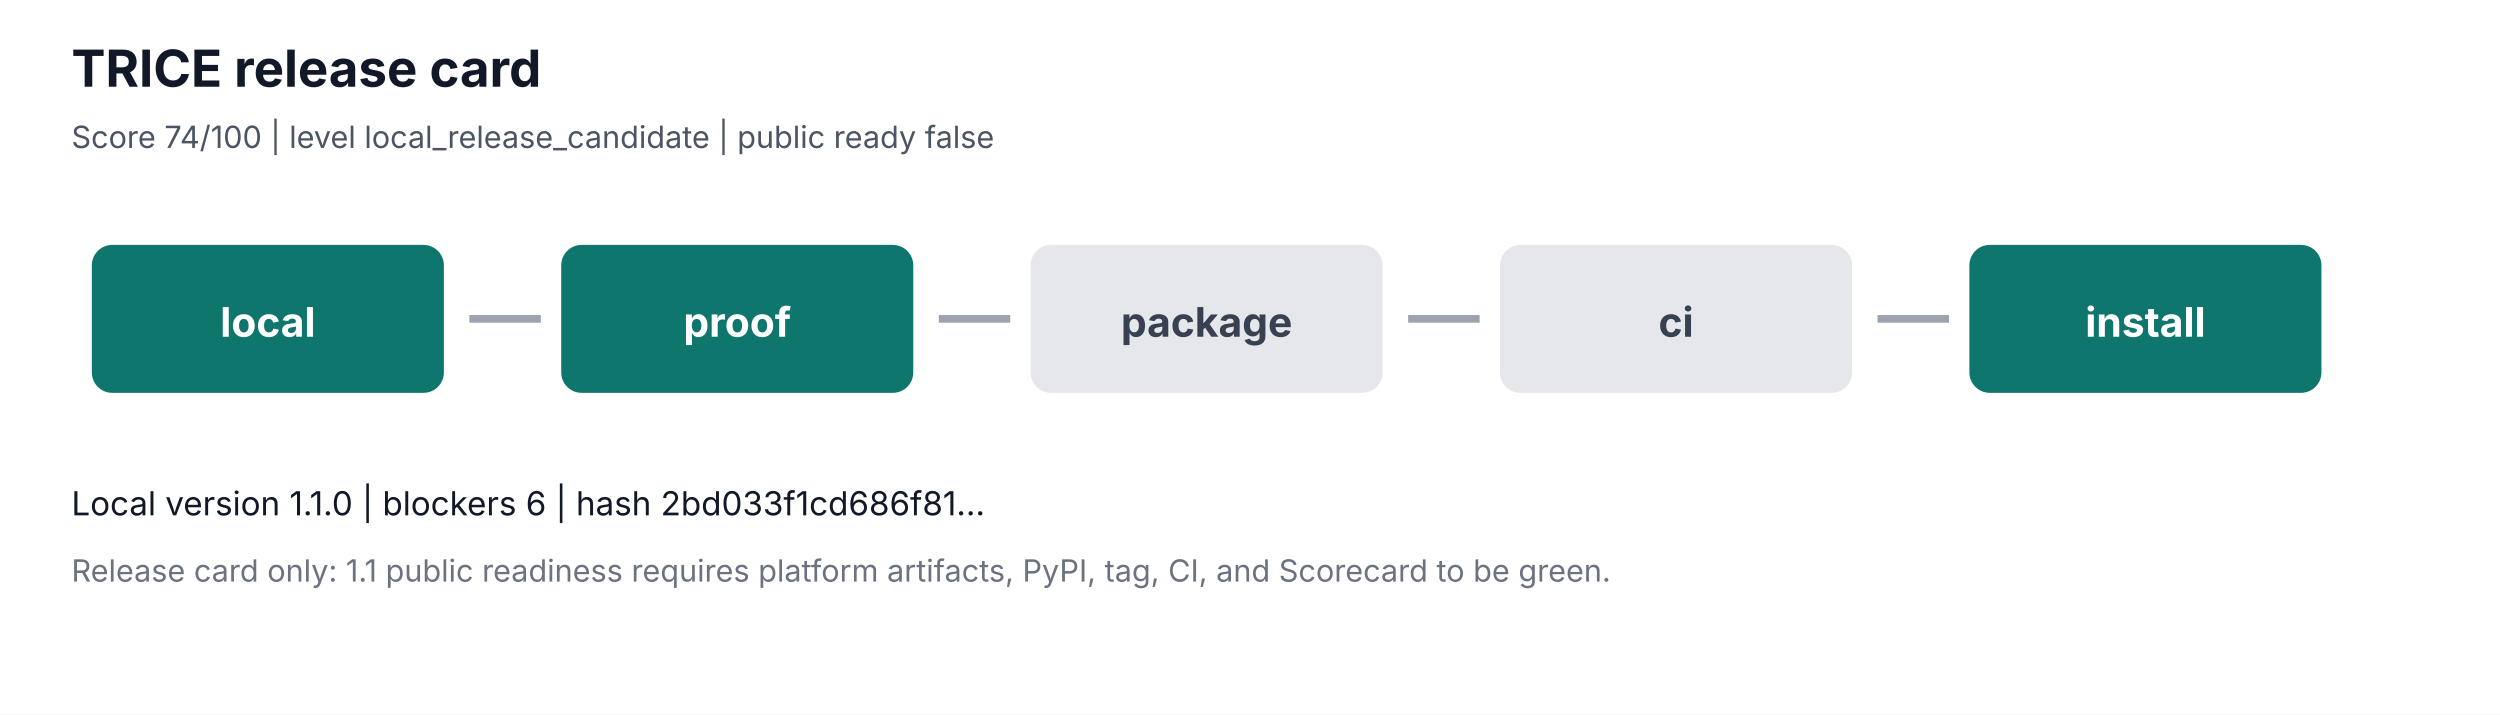
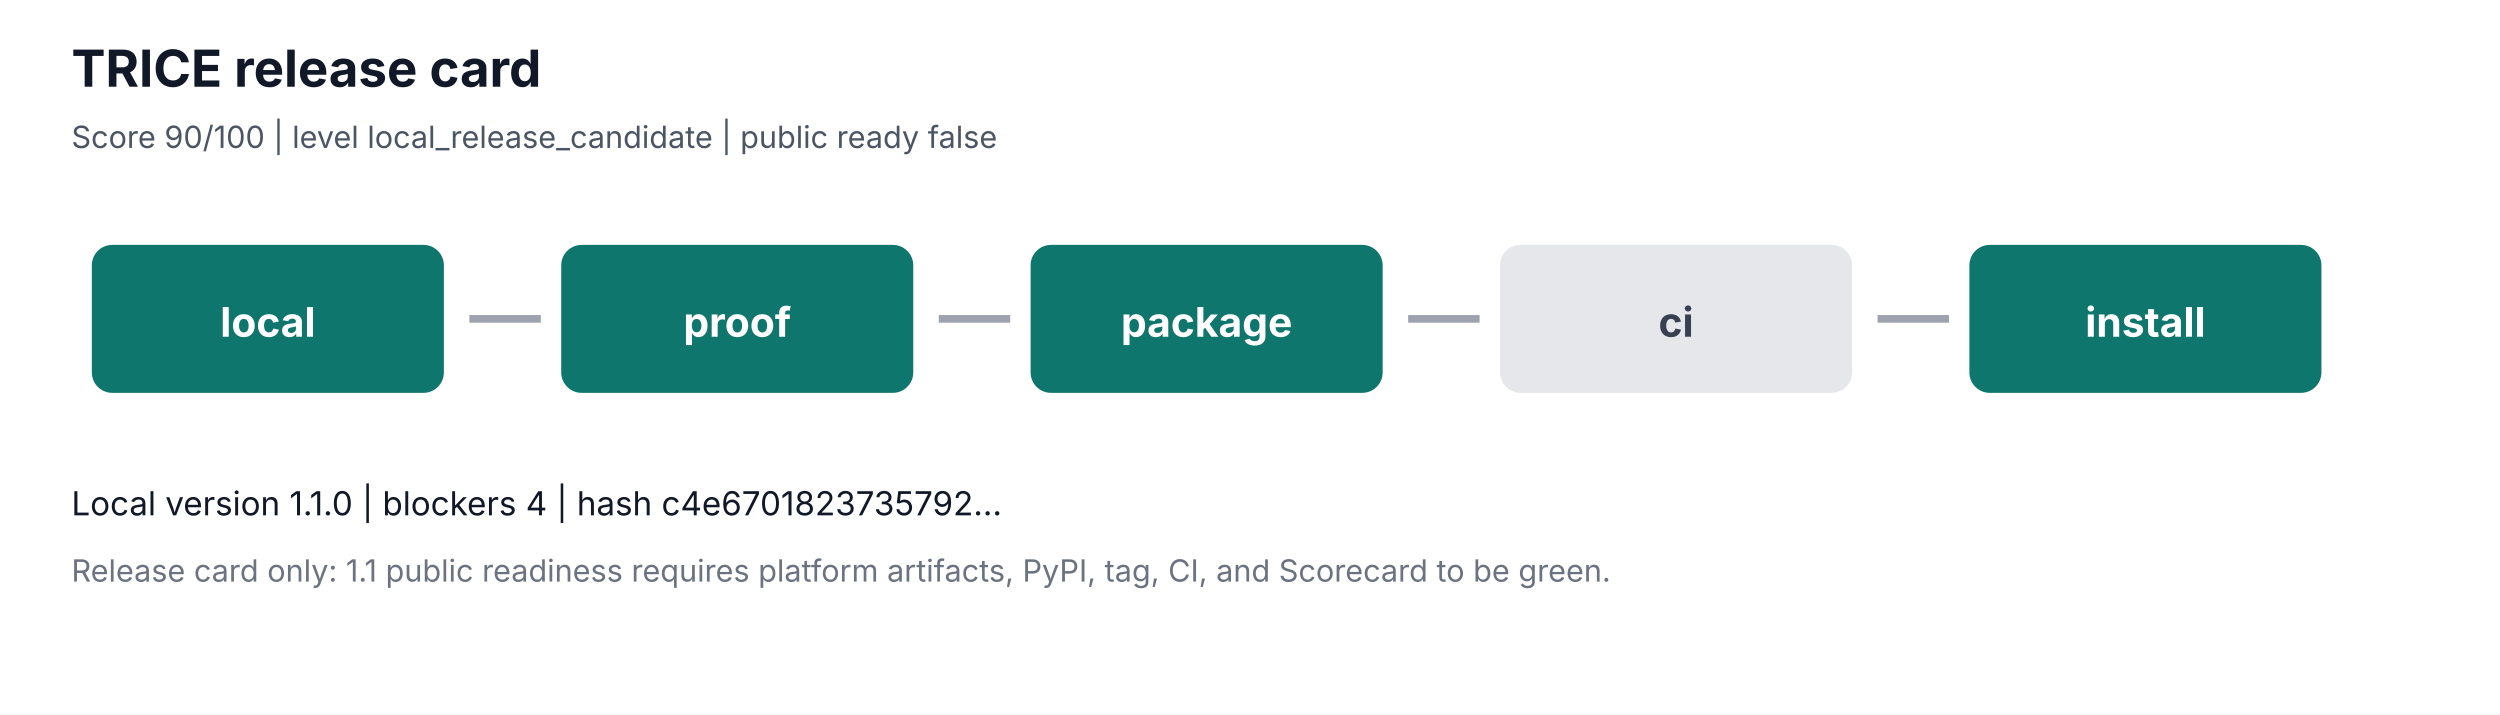
<svg xmlns="http://www.w3.org/2000/svg" width="980" height="280" viewBox="0 0 980 280">
  <rect width="100%" height="100%" fill="#ffffff" />
  <text x="28" y="34" font-family="Inter,Segoe UI,Arial" font-size="20" font-weight="700" fill="#111827">TRICE release card</text>
-   <text x="28" y="58" font-family="Inter,Segoe UI,Arial" font-size="12" fill="#4b5563">Score 74/100 | level local_release_candidate | public ready false</text>
+   <text x="28" y="58" font-family="Inter,Segoe UI,Arial" font-size="12" fill="#4b5563">Score 90/100 | level local_release_candidate | public ready false</text>
  <rect x="36" y="96" width="138" height="58" rx="8" fill="#0f766e" />
  <text x="105" y="132" text-anchor="middle" font-family="Inter,Segoe UI,Arial" font-size="16" font-weight="700" fill="#ffffff">local</text>
  <line x1="184" y1="125" x2="212" y2="125" stroke="#9ca3af" stroke-width="3" />
  <rect x="220" y="96" width="138" height="58" rx="8" fill="#0f766e" />
  <text x="289" y="132" text-anchor="middle" font-family="Inter,Segoe UI,Arial" font-size="16" font-weight="700" fill="#ffffff">proof</text>
  <line x1="368" y1="125" x2="396" y2="125" stroke="#9ca3af" stroke-width="3" />
-   <rect x="404" y="96" width="138" height="58" rx="8" fill="#e5e7eb" />
-   <text x="473" y="132" text-anchor="middle" font-family="Inter,Segoe UI,Arial" font-size="16" font-weight="700" fill="#374151">package</text>
+   <rect x="404" y="96" width="138" height="58" rx="8" fill="#0f766e" />
+   <text x="473" y="132" text-anchor="middle" font-family="Inter,Segoe UI,Arial" font-size="16" font-weight="700" fill="#ffffff">package</text>
  <line x1="552" y1="125" x2="580" y2="125" stroke="#9ca3af" stroke-width="3" />
  <rect x="588" y="96" width="138" height="58" rx="8" fill="#e5e7eb" />
  <text x="657" y="132" text-anchor="middle" font-family="Inter,Segoe UI,Arial" font-size="16" font-weight="700" fill="#374151">ci</text>
  <line x1="736" y1="125" x2="764" y2="125" stroke="#9ca3af" stroke-width="3" />
  <rect x="772" y="96" width="138" height="58" rx="8" fill="#0f766e" />
  <text x="841" y="132" text-anchor="middle" font-family="Inter,Segoe UI,Arial" font-size="16" font-weight="700" fill="#ffffff">install</text>
-   <text x="28" y="202" font-family="Inter,Segoe UI,Arial" font-size="13" fill="#111827">Local version 1.1.0 | blockers 6 | hash 2bd033f1cd686f81...</text>
+   <text x="28" y="202" font-family="Inter,Segoe UI,Arial" font-size="13" fill="#111827">Local version 1.1.0 | blockers 4 | hash c4e6701823735792...</text>
  <text x="28" y="228" font-family="Inter,Segoe UI,Arial" font-size="12" fill="#6b7280">Release card only: 1.1 public readiness requires platform artifacts, PyPI, tag, CI, and Scorecard to be green.</text>
</svg>
